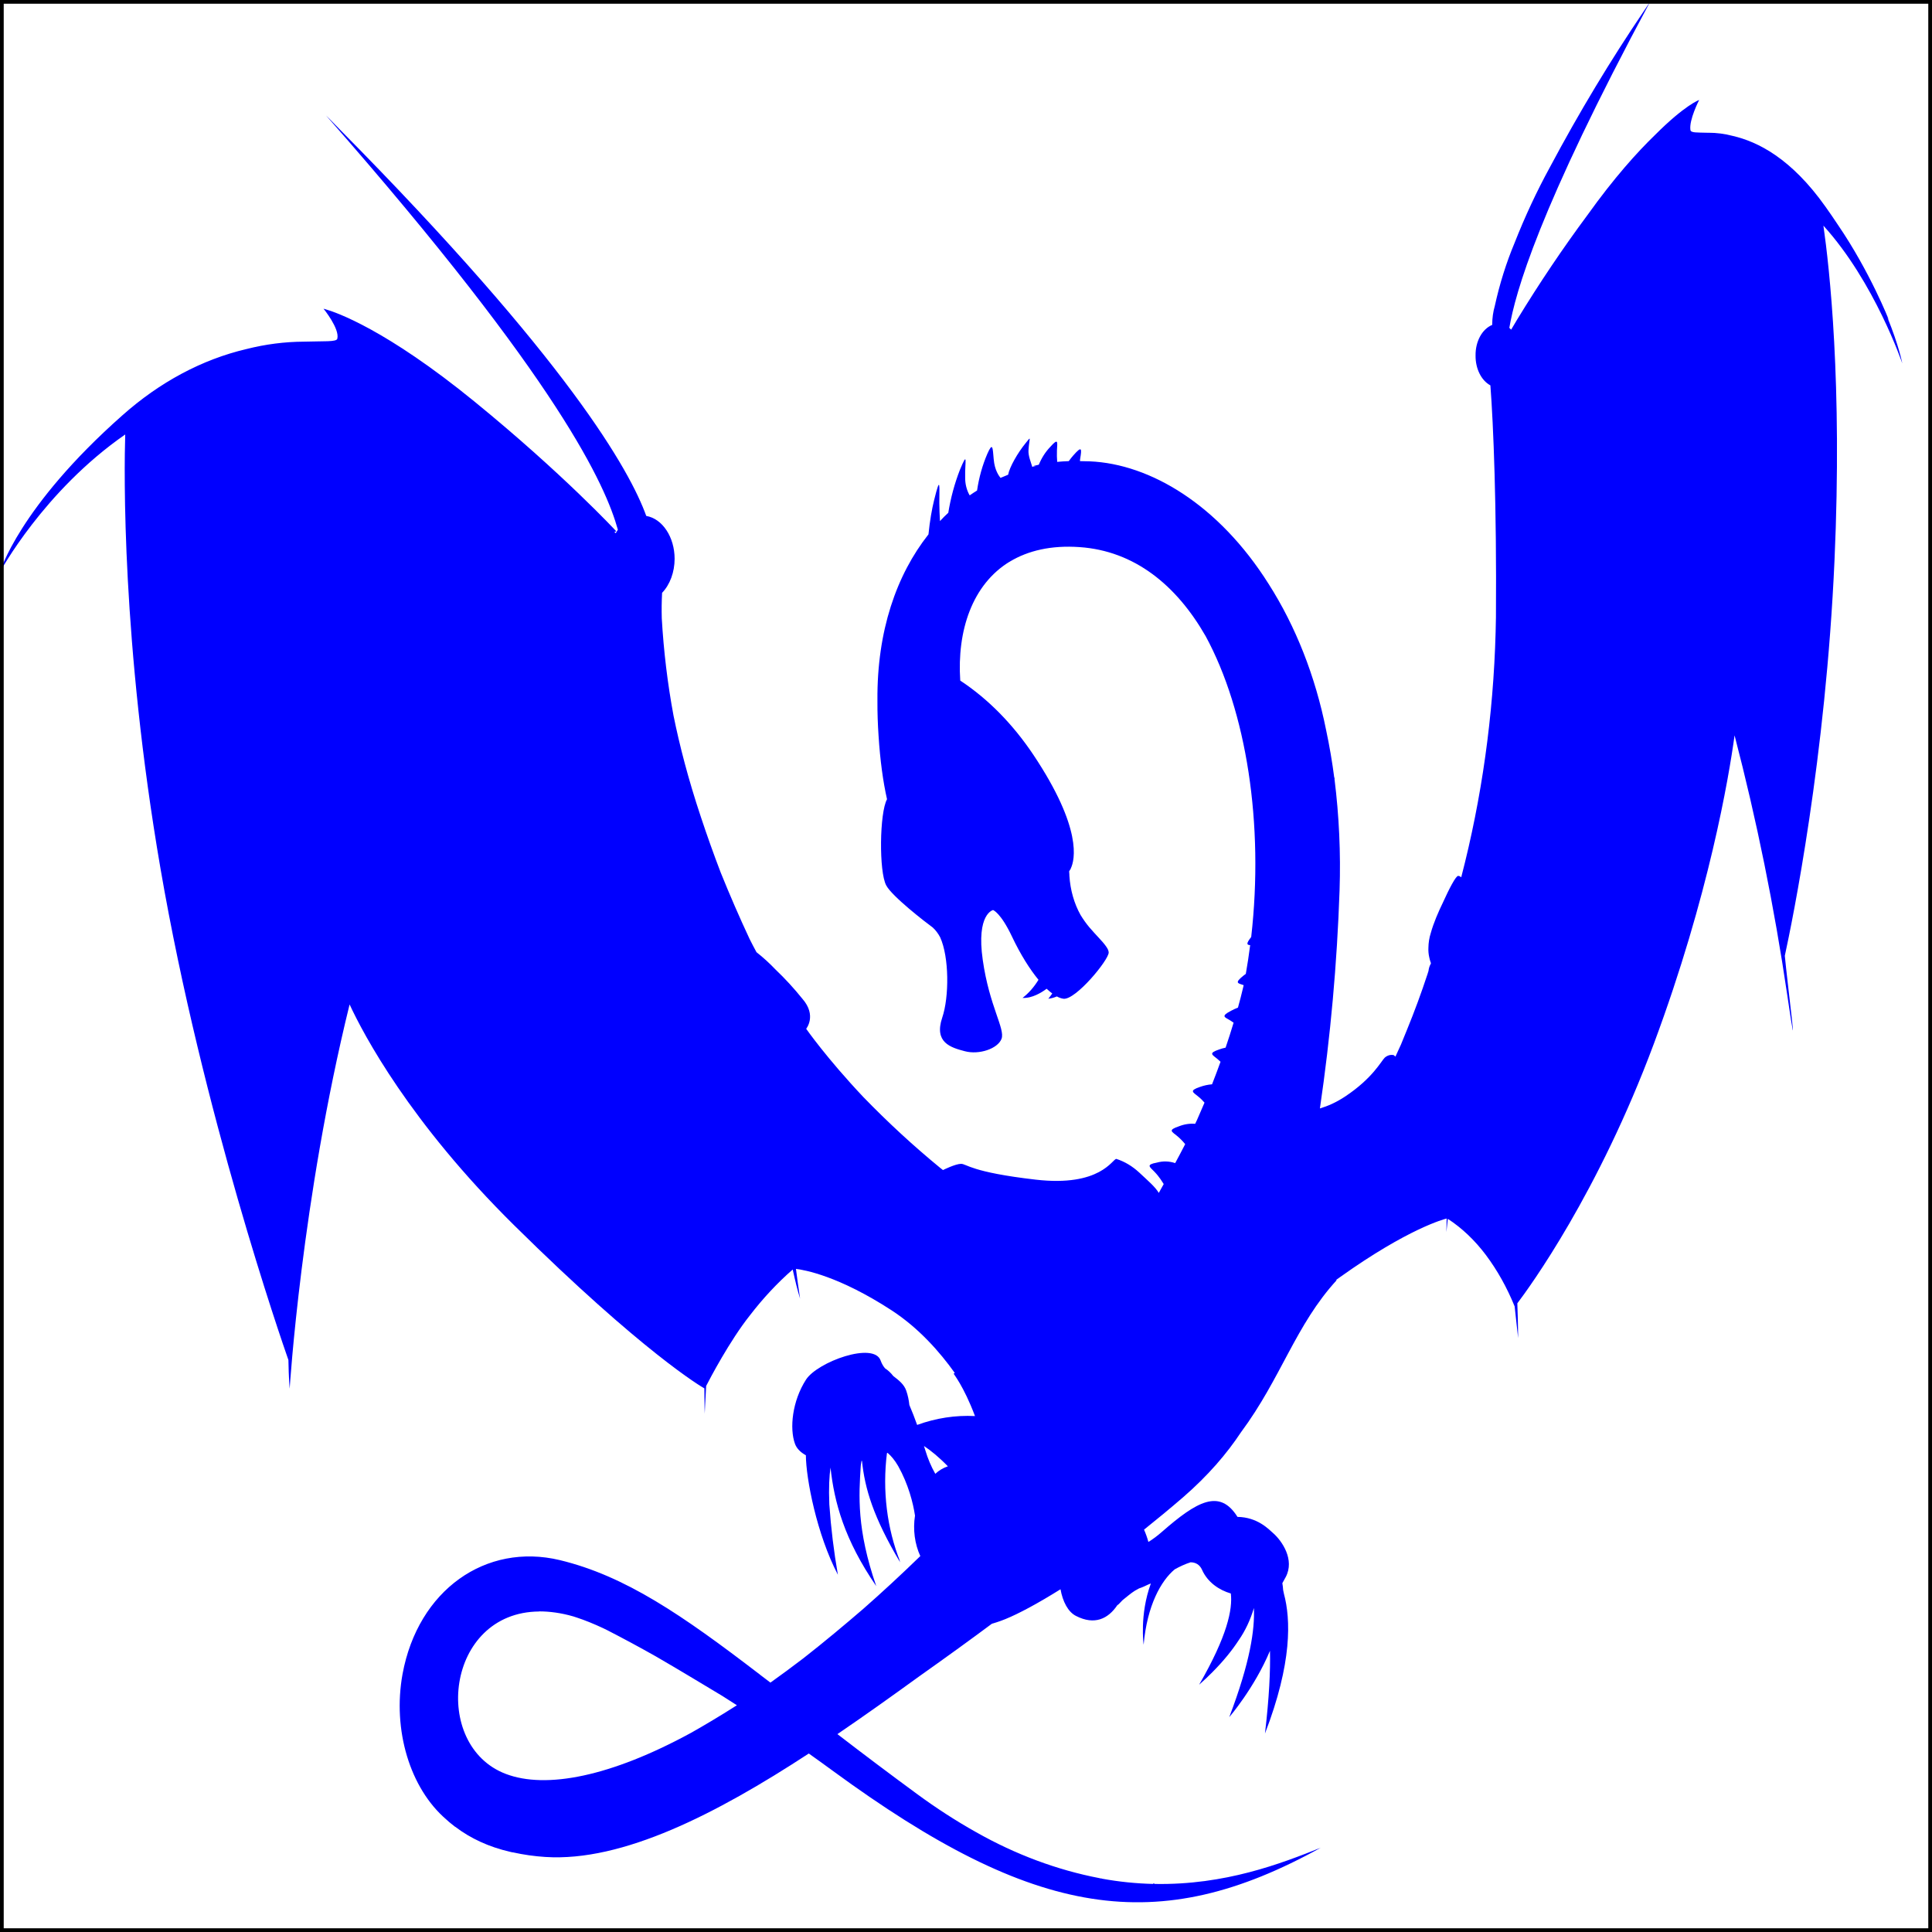
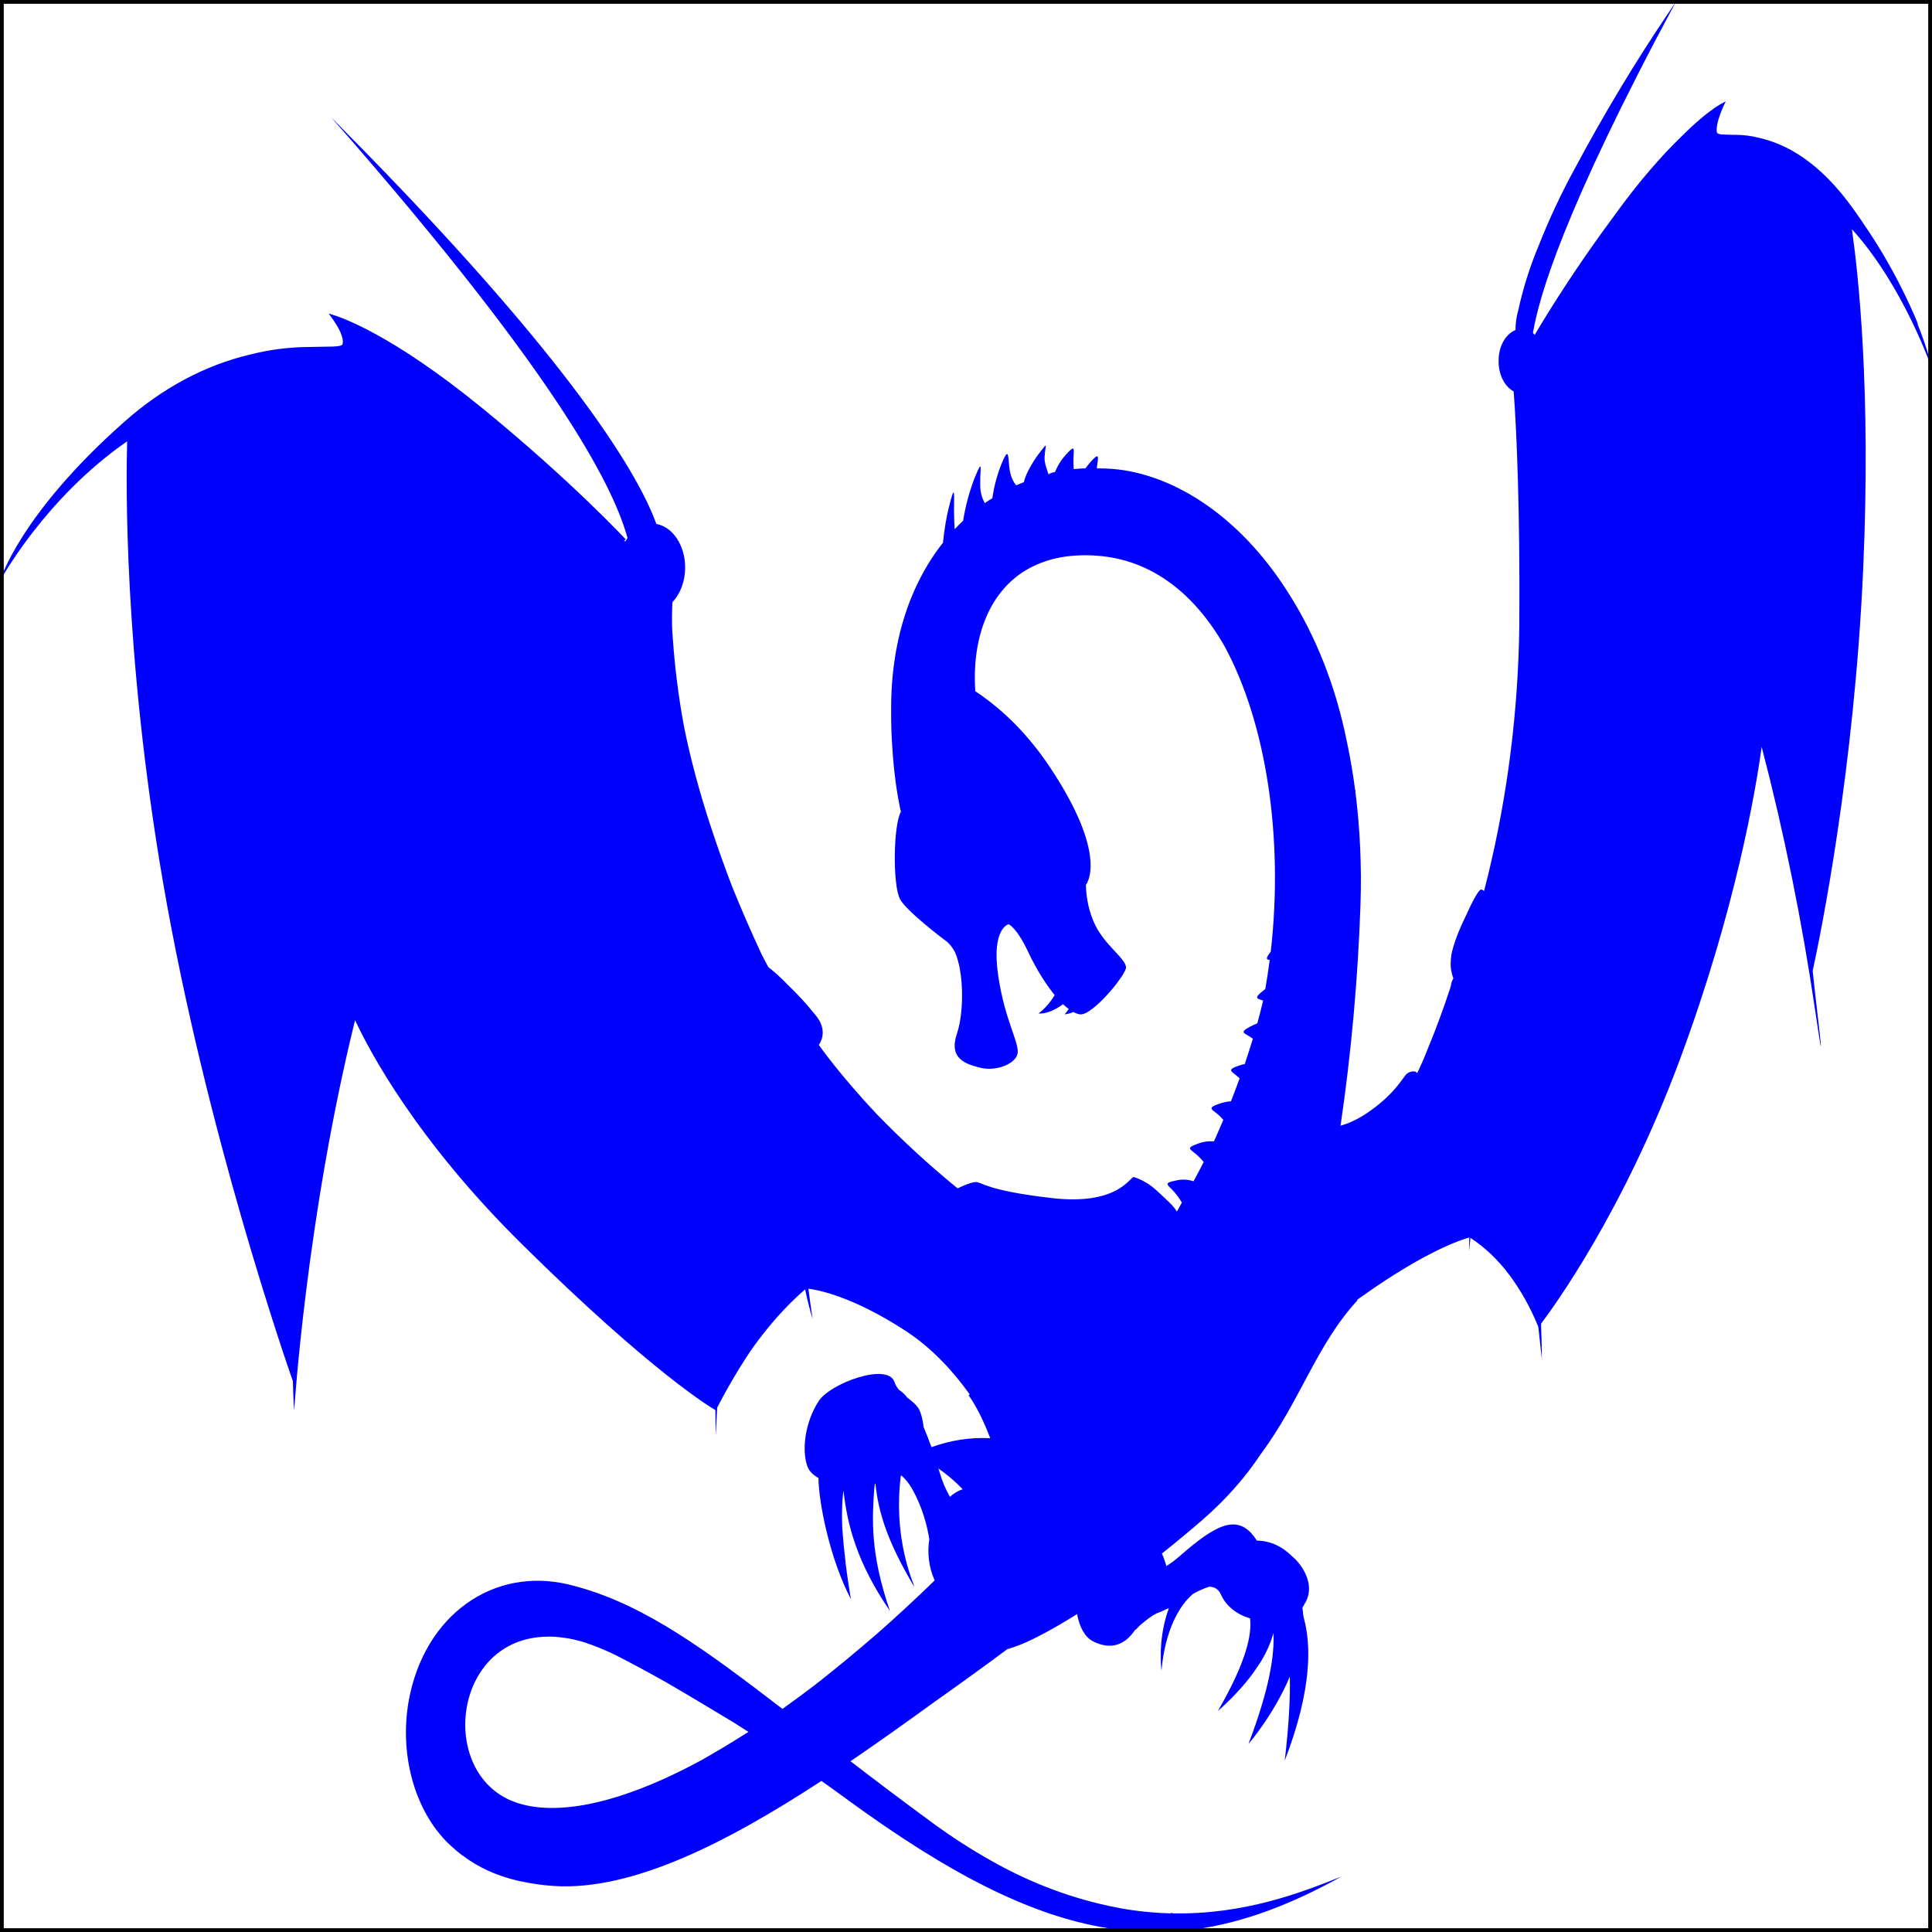
- <svg xmlns="http://www.w3.org/2000/svg" width="260" height="260" fill="none">
+ <svg xmlns="http://www.w3.org/2000/svg" width="256" height="256" fill="none">
  <path d="M222.179,0.071 L221.272,1.418 C216.735,8.109 212.497,15.149 208.58,22.501 C206.809,25.739 205.219,29.147 203.823,32.695 C202.702,35.375 201.811,38.214 201.167,41.159 C200.936,41.96 200.817,42.81 200.815,43.668 L200.815,43.725 C199.461,44.276 198.547,45.955 198.575,47.837 C198.549,49.599 199.342,51.2 200.57,51.863 C200.975,57.124 201.423,68.055 201.317,83.055 L201.274,85.069 C200.97,96.31 199.41,107.429 196.645,118.061 C196.474,117.919 196.325,117.862 196.218,117.876 C195.898,117.919 195.034,119.578 194.192,121.435 C193.573,122.711 192.923,124.2 192.549,125.561 C192.346,126.189 192.238,126.863 192.229,127.546 C192.208,127.967 192.245,128.39 192.336,128.794 C192.443,129.318 192.571,129.616 192.571,129.616 C192.56,129.649 192.549,129.682 192.539,129.715 C192.38,129.993 192.277,130.32 192.24,130.665 L192.112,131.076 C191.276,133.618 190.358,136.111 189.36,138.548 L188.539,140.561 C188.294,141.108 188.045,141.652 187.792,142.192 C187.718,142.117 187.64,142.051 187.558,141.993 C187.138,141.903 186.708,142.025 186.352,142.334 C185.851,142.83 184.742,145.084 181.041,147.551 C179.782,148.388 178.63,148.87 177.628,149.168 C179.053,139.485 179.937,129.675 180.273,119.819 C180.44,114.806 180.211,109.783 179.59,104.833 C179.622,104.691 179.622,104.592 179.622,104.592 L179.569,104.733 C179.288,102.544 178.917,100.376 178.46,98.24 C177.014,91.014 174.376,84.306 170.738,78.603 C164.008,67.913 154.782,62.44 146.676,62.086 L145.342,62.057 C145.342,61.944 145.342,61.845 145.364,61.746 C145.588,60.356 145.62,59.945 144.436,61.292 C144.225,61.535 144.022,61.79 143.828,62.057 C143.263,62.072 142.751,62.114 142.271,62.157 C142.231,61.648 142.221,61.136 142.239,60.625 C142.281,59.548 142.495,58.825 141.311,60.172 C140.692,60.819 140.177,61.624 139.796,62.54 C139.263,62.653 138.943,62.752 138.943,62.752 L139.423,62.724 L138.922,62.837 C138.751,62.242 138.356,61.349 138.41,60.569 C138.516,58.896 138.868,58.584 138.015,59.647 C136.97,60.923 135.861,62.851 135.669,63.886 L134.645,64.312 C134.453,64.057 133.855,63.319 133.727,61.788 C133.589,60.229 133.599,59.434 132.874,61.065 C132.211,62.602 131.743,64.274 131.488,66.013 C131.146,66.226 130.816,66.438 130.496,66.665 C130.086,65.966 129.871,65.099 129.888,64.212 C129.834,62.171 130.314,60.512 129.173,63.248 C128.465,65.067 127.941,67.003 127.616,69.005 C127.232,69.359 126.859,69.728 126.496,70.125 C126.449,69.323 126.42,68.519 126.411,67.715 C126.39,65.701 126.635,63.532 125.696,67.36 C125.419,68.48 125.131,70.082 124.95,71.911 C120.641,77.37 118.017,84.913 118.081,94.199 L118.081,94.298 C118.07,95.957 118.134,97.531 118.23,98.977 C118.444,102.352 118.838,105.187 119.371,107.555 C118.358,109.398 118.273,117.324 119.265,119.153 C120.043,120.627 124.555,124.115 125.515,124.81 C125.906,125.165 126.246,125.612 126.518,126.128 C127.744,128.794 127.744,134.167 126.806,136.932 C125.664,140.306 127.947,140.973 129.845,141.469 C131.744,141.979 134.271,141.143 134.783,139.796 C135.285,138.449 133.141,135.415 132.256,129.191 C131.36,122.967 133.642,122.47 133.642,122.47 C133.642,122.47 134.655,122.811 136.17,126.001 C137.343,128.482 138.591,130.438 139.754,131.856 C139.157,132.837 138.431,133.663 137.61,134.295 C138.89,134.366 140.17,133.572 140.852,133.061 C141.096,133.292 141.349,133.505 141.609,133.699 C141.438,133.944 141.26,134.18 141.076,134.408 C141.468,134.36 141.854,134.256 142.228,134.096 C142.514,134.258 142.815,134.364 143.124,134.408 C144.777,134.578 149.203,129.191 149.203,128.184 C149.203,127.929 149.043,127.617 148.798,127.291 C148.35,126.653 147.518,125.873 146.59,124.781 C146.168,124.274 145.776,123.725 145.417,123.137 C144.551,121.592 144.03,119.754 143.913,117.834 L143.913,117.692 L143.881,117.253 C143.881,117.253 143.956,117.154 144.052,116.969 L144.052,117.026 L144.095,116.884 C144.649,115.75 145.694,111.511 139.082,101.6 C136.311,97.453 132.965,94.054 129.226,91.59 C128.778,84.898 130.826,78.646 135.903,75.569 L135.85,75.64 L135.935,75.555 C138.356,74.109 141.449,73.357 145.289,73.627 C152.649,74.137 158.301,78.717 162.248,85.607 C167.73,95.702 170.119,110.844 168.381,126.1 C167.655,127.021 167.794,127.163 168.242,127.192 C168.076,128.489 167.88,129.78 167.655,131.062 L167.367,131.275 C166.055,132.324 166.61,132.31 167.367,132.579 L167.303,132.863 C167.09,133.784 166.845,134.706 166.599,135.599 C166.285,135.721 165.976,135.863 165.671,136.025 C164.232,136.776 164.818,136.875 165.543,137.315 L166.013,137.627 C165.671,138.761 165.309,139.895 164.936,140.987 C164.648,141.046 164.363,141.127 164.082,141.228 C162.568,141.738 163.144,141.937 163.826,142.504 C163.973,142.623 164.115,142.75 164.253,142.887 C163.886,143.907 163.506,144.919 163.112,145.921 C162.56,145.965 162.013,146.084 161.48,146.275 C159.987,146.786 160.552,146.984 161.235,147.551 C161.597,147.835 161.874,148.133 162.098,148.388 C161.768,149.173 161.43,149.953 161.085,150.727 L160.84,151.238 C160.098,151.178 159.354,151.293 158.643,151.578 C157.128,152.088 157.704,152.287 158.387,152.854 C158.783,153.178 159.155,153.553 159.496,153.974 C159.056,154.832 158.608,155.683 158.152,156.526 C157.349,156.256 156.51,156.232 155.699,156.455 C154.163,156.739 154.718,157.022 155.347,157.674 C156.072,158.426 156.424,159.078 156.606,159.347 L155.944,160.538 C155.475,159.716 154.355,158.78 153.32,157.802 C152.386,156.935 151.336,156.309 150.227,155.959 C149.715,155.959 148.105,159.759 139.38,158.752 C130.645,157.745 130.101,156.625 129.333,156.625 C128.586,156.625 126.955,157.433 126.902,157.462 L126.539,157.178 C122.957,154.242 119.496,151.052 116.172,147.622 C111.223,142.376 108.492,138.449 108.492,138.449 C108.492,138.449 109.954,136.677 107.991,134.422 C106.855,133.009 105.651,131.697 104.386,130.495 C103.567,129.634 102.704,128.847 101.805,128.142 C101.482,127.55 101.169,126.95 100.866,126.341 C99.505,123.428 98.214,120.458 96.995,117.437 C96.054,114.98 95.164,112.488 94.328,109.965 C92.622,104.861 91.448,100.296 90.638,96.297 C89.839,92.001 89.311,87.624 89.059,83.211 C89.027,82.067 89.041,80.922 89.102,79.78 C90.163,78.679 90.784,76.99 90.787,75.201 C90.784,72.276 89.15,69.807 86.969,69.43 C84.793,63.376 76.495,48.489 45.564,17.255 L44.21,15.865 L44.263,15.922 L43.879,15.539 C75.386,51.41 81.529,65.432 83.15,71.287 C83.048,71.437 82.952,71.593 82.862,71.755 C82.798,71.694 82.735,71.632 82.67,71.571 C82.862,71.571 82.937,71.5 82.937,71.5 C82.937,71.5 75.77,63.759 63.877,54.061 C51.942,44.321 45.223,42.024 43.826,41.627 L43.538,41.542 C43.538,41.542 45.735,44.236 45.394,45.583 C45.287,46.036 43.602,45.894 40.903,45.979 C38.308,45.993 35.72,46.325 33.171,46.972 C27.194,48.375 21.502,51.417 16.457,55.904 C2.538,68.225 0,76.973 0,76.973 C0,76.973 5.866,66.084 16.852,58.47 C16.703,63.248 16.351,86.387 21.598,116.884 C27.262,149.777 37.927,180.501 38.813,183.025 C38.855,185.549 38.983,186.881 38.983,186.881 C38.983,186.881 40.562,161.502 47.047,135.174 C48.913,139.186 55.131,151.011 69.189,164.891 C86.553,182.046 94.467,186.669 94.787,186.839 C94.797,189.065 94.84,190.242 94.84,190.242 C94.84,190.242 94.893,188.824 95.032,186.513 C95.501,185.591 98.211,180.416 100.92,177.013 C102.685,174.715 104.614,172.649 106.679,170.846 C107.02,172.406 107.351,173.738 107.671,174.759 C107.458,173.384 107.287,172.065 107.116,170.761 C108.258,170.903 112.855,171.697 119.979,176.333 C123.638,178.715 126.475,181.933 128.491,184.769 C128.44,184.794 128.39,184.823 128.341,184.854 C128.293,184.885 129.653,186.442 131.21,190.568 C128.584,190.435 125.959,190.836 123.424,191.759 C123.101,190.849 122.752,189.955 122.379,189.079 C122.311,188.417 122.171,187.773 121.963,187.165 C121.675,186.3 120.95,185.747 120.214,185.18 C119.888,184.758 119.514,184.409 119.105,184.145 C118.858,183.857 118.658,183.505 118.518,183.11 C117.622,180.501 110.007,183.28 108.471,185.662 C106.605,188.554 106.242,192.241 106.978,194.282 C107.202,194.92 107.724,195.445 108.45,195.842 C108.471,198.975 109.911,206.476 112.759,211.92 C112.214,208.806 111.829,205.646 111.607,202.463 C111.511,200.195 111.607,198.578 111.767,197.501 C112.268,202.151 113.623,207.198 117.921,213.451 C115.276,205.795 115.574,201.23 115.841,197.231 L115.937,196.607 L116.001,196.593 C116.385,200.322 117.516,204.164 121.142,210.261 C121.088,210.131 121.039,209.999 120.993,209.864 L121.142,210.162 C119.357,205.686 118.732,200.554 119.361,195.558 L119.446,195.516 C119.937,195.941 120.417,196.508 120.875,197.302 C122.241,199.741 122.881,202.25 123.137,203.966 C122.843,205.836 123.099,207.783 123.851,209.41 C121.238,211.948 118.678,214.316 116.172,216.514 C113.719,218.626 110.946,220.951 108.098,223.177 C106.605,224.312 105.122,225.417 103.682,226.438 L102.242,225.346 L102.264,225.346 L102.178,225.29 C91.832,217.364 84.153,212.076 75.322,209.949 C65.392,207.581 56.262,213.961 54.171,225.29 C52.806,232.812 55.168,240.66 60.059,244.856 L60.187,244.969 C60.326,245.111 60.464,245.21 60.614,245.338 L61.254,245.848 L61.275,245.848 C63.323,247.408 65.797,248.556 68.645,249.208 L68.944,249.279 L69.008,249.279 C70.462,249.602 71.929,249.81 73.402,249.903 C83.801,250.569 96.397,244.118 108.844,235.98 C109.911,236.746 110.999,237.511 112.108,238.333 C139.274,258.225 155.816,260.806 177.745,248.655 C172.391,250.796 164.861,253.703 155.411,253.532 C155.345,253.485 155.272,253.455 155.198,253.447 L155.208,253.532 C152.896,253.479 150.588,253.242 148.297,252.824 L148.297,252.809 L147.977,252.767 L147.977,252.724 C147.973,252.734 147.97,252.743 147.966,252.753 C142.256,251.655 136.678,249.577 131.37,246.571 C128.655,245.049 126.003,243.335 123.424,241.438 C119.827,238.798 116.251,236.108 112.695,233.371 C116.406,230.847 120.075,228.225 123.638,225.644 C127.424,222.964 130.805,220.512 133.429,218.555 L133.525,218.498 L133.599,218.484 C133.599,218.484 134.485,218.229 135.306,217.889 C137.119,217.151 139.679,215.776 142.719,213.876 C143.017,215.535 143.732,216.925 144.799,217.463 C147.305,218.754 149.139,217.846 150.366,216.017 L150.558,215.876 L151.059,215.351 C151.593,214.926 152.201,214.401 152.723,214.075 C152.91,213.965 153.098,213.861 153.288,213.763 C153.715,213.621 154.12,213.437 154.526,213.238 L154.878,213.096 C153.331,217.307 153.907,221.334 153.907,221.334 C154.366,216.074 156.254,212.714 158.088,211.197 C158.771,210.814 159.475,210.488 160.221,210.247 C160.904,210.247 161.458,210.573 161.757,211.239 C162.504,212.941 164.072,213.99 165.639,214.444 C165.895,216.57 165.16,220.172 161.373,226.722 L162.333,225.843 L162.376,225.8 L163.144,225.049 C164.669,223.517 165.831,222.071 166.706,220.724 C167.582,219.464 168.273,217.998 168.743,216.4 C168.871,219.236 168.285,223.588 165.426,231.089 C165.426,231.089 168.807,227.175 170.908,222.156 C170.972,224.864 170.802,228.437 170.236,233.286 C173.916,223.744 173.703,217.903 172.786,214.486 L172.679,213.976 C172.661,213.665 172.625,213.357 172.572,213.054 L173.02,212.246 C174.279,209.892 172.508,207.369 171.378,206.362 C170.738,205.795 169.245,204.178 166.535,204.136 C164.136,200.308 161.096,202.009 156.318,206.192 C155.752,206.689 155.161,207.129 154.547,207.511 C154.389,206.935 154.193,206.38 153.96,205.852 C155.667,204.49 157.437,203.03 159.229,201.485 C162.61,198.55 165.128,195.587 166.994,192.765 C172.434,185.435 174.353,178.303 179.9,172.264 L179.761,172.278 L180.401,171.824 C189.51,165.331 194.341,164.069 194.682,163.984 L194.65,165.798 L194.842,164.026 C196.744,165.264 198.477,166.912 199.973,168.903 C201.502,170.947 202.802,173.272 203.834,175.808 L204.303,180.076 C204.303,180.076 204.303,178.417 204.196,175.397 C205.828,173.242 215.075,160.595 222.584,140.42 C229.986,120.514 232.653,104.648 233.431,98.963 C236.409,110.382 238.779,122.065 240.524,133.926 C242.269,145.787 240.503,132.04 240.193,128.624 C241.228,123.86 245.697,102.082 246.881,75.371 C247.947,51.537 246.188,35.956 245.388,30.37 C252.299,37.983 256,48.9 256,48.9 C256,48.9 255.573,46.589 253.995,42.704 L254.208,43.087 C254.208,43.087 251.691,36.636 247.339,30.256 C246.792,29.43 246.234,28.617 245.665,27.817 C241.057,21.31 236.556,19.069 233.186,18.29 C232.119,18.006 231.021,17.864 229.901,17.864 L229.698,17.864 C228.365,17.822 227.554,17.893 227.49,17.496 C227.277,16.149 228.664,13.455 228.664,13.455 C228.664,13.455 226.776,14.107 222.755,18.134 C220.302,20.502 217.209,23.947 213.657,28.909 C210.322,33.403 207.154,38.111 204.164,43.016 L203.364,44.363 C203.287,44.275 203.205,44.195 203.119,44.122 C203.93,39.429 206.98,28.271 222.19,0 Z M127.147,157.646 C127.19,157.673 127.233,157.702 127.275,157.731 L127.147,157.646 Z M124.342,194.594 C125.28,195.218 126.368,196.097 127.573,197.345 L127.52,197.345 C126.929,197.543 126.37,197.879 125.867,198.337 C125.313,197.364 124.861,196.295 124.523,195.161 L124.342,194.594 Z M72.559,216.854 C73.967,216.854 75.503,217.052 77.167,217.534 L77.38,217.605 L77.562,217.662 C78.735,218.045 79.94,218.541 81.156,219.108 L81.764,219.406 C83.801,220.455 85.977,221.618 88.281,222.922 C91.694,224.893 94.883,226.849 97.219,228.239 L99.17,229.486 C96.813,230.989 94.648,232.265 93.016,233.187 C82.201,239.085 73.498,240.786 68.08,238.73 C58,234.917 59.974,216.953 72.559,216.868 Z" fill="blue" />
-   <rect x="0" y="0" width="260" height="260" stroke="black" />
+   <rect x="0" y="0" width="256" height="256" stroke="black" />
</svg>
